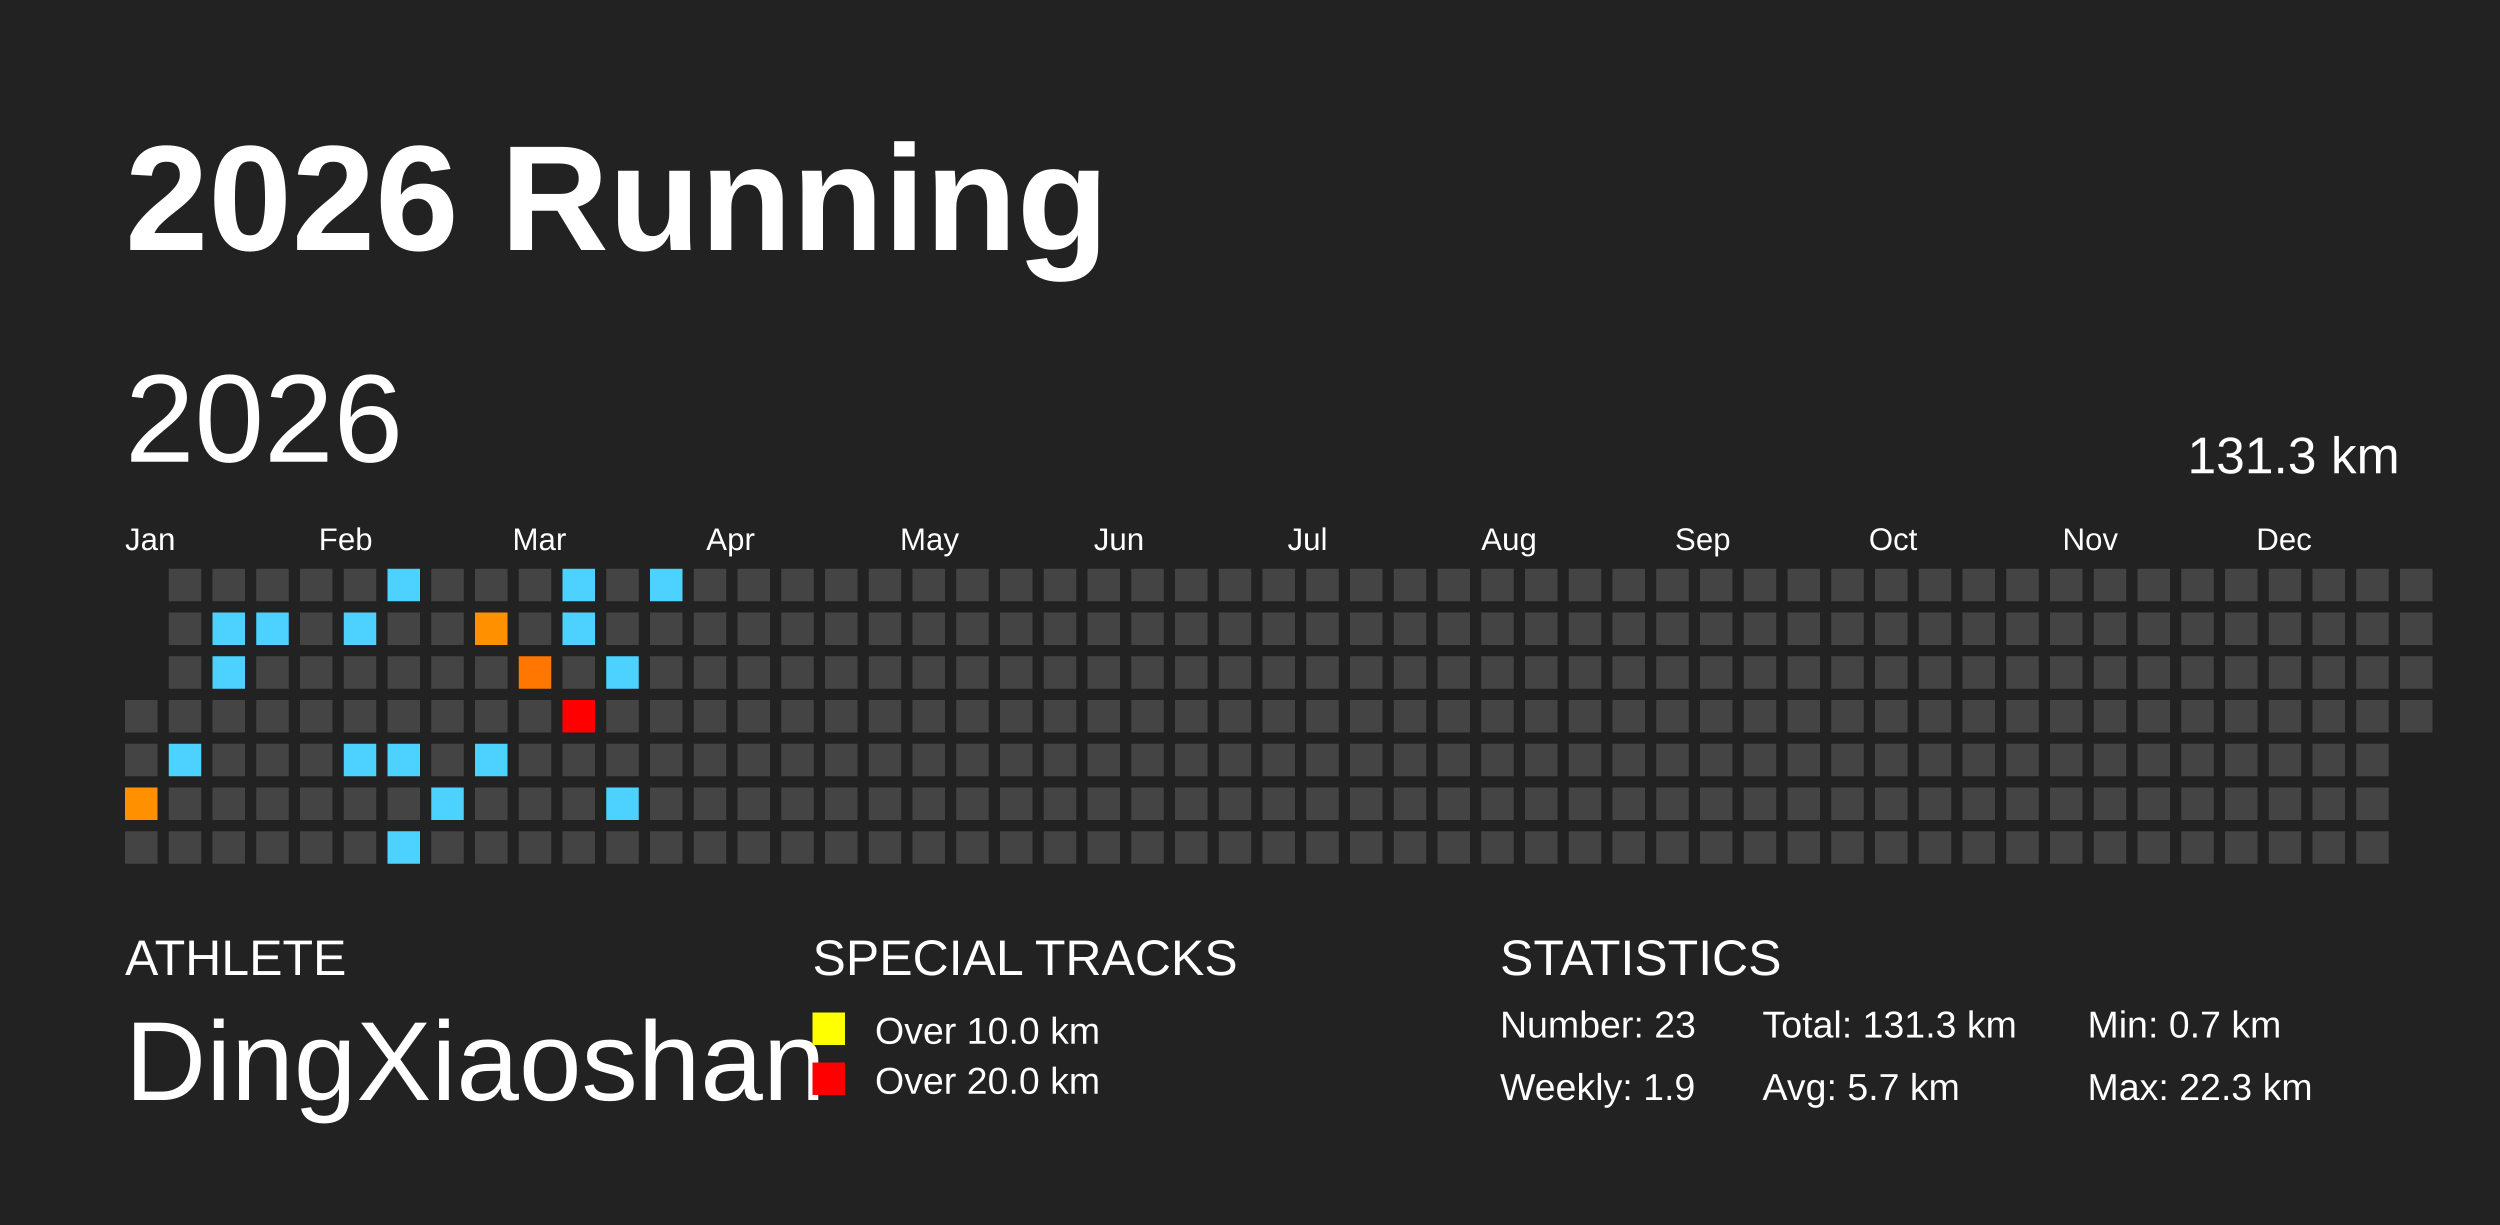
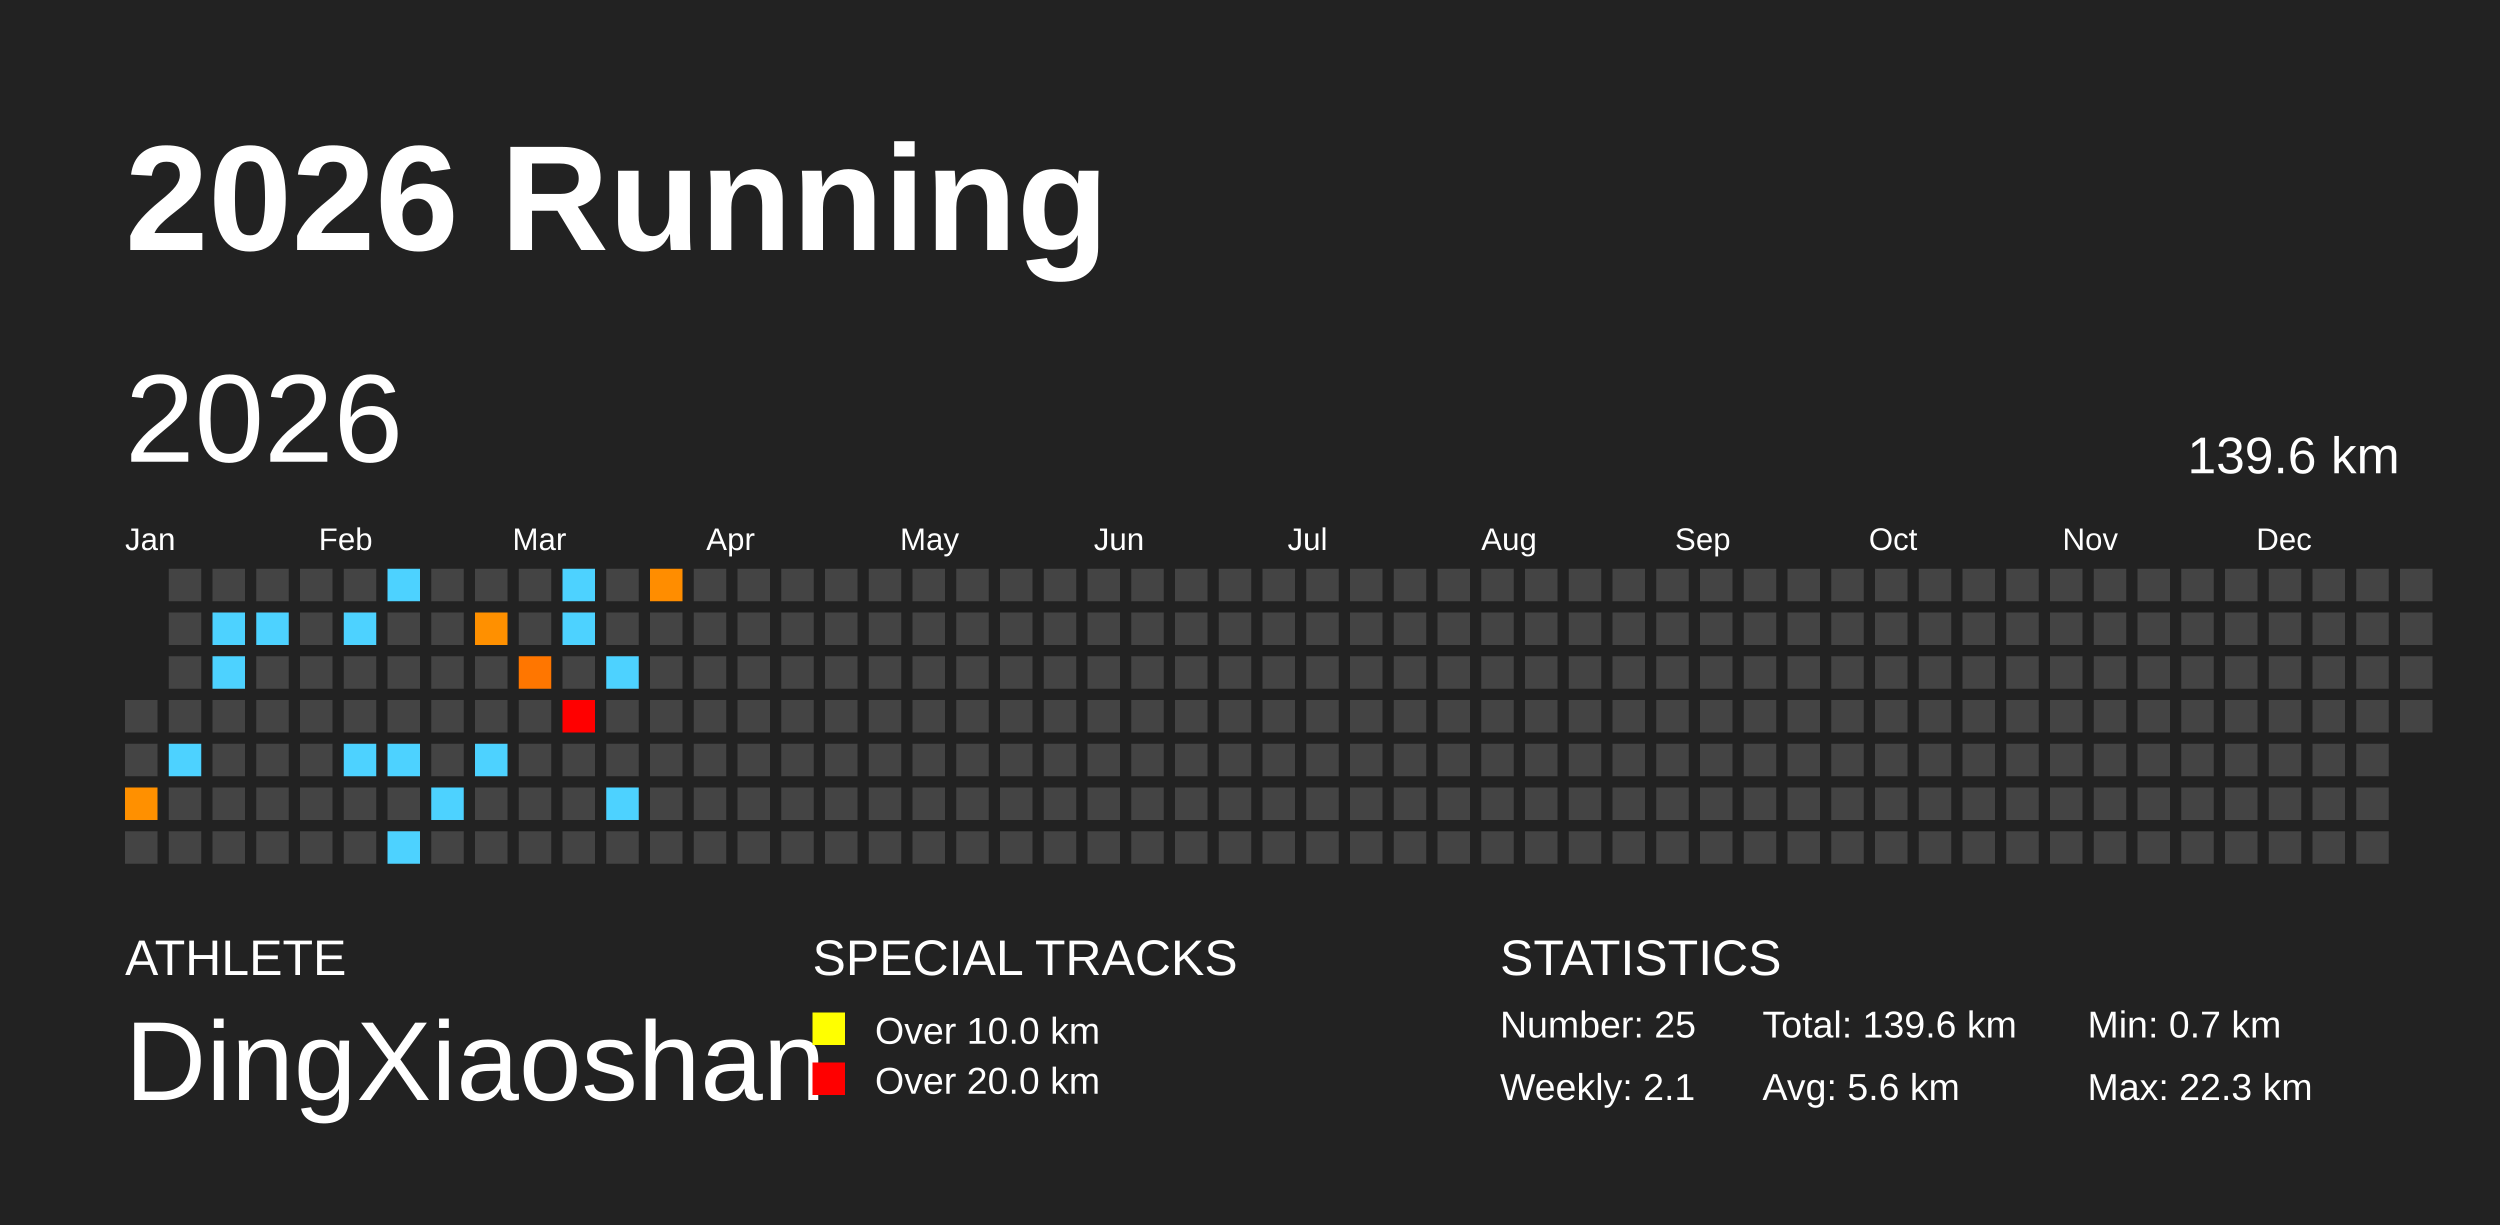
<svg xmlns="http://www.w3.org/2000/svg" baseProfile="full" height="98mm" version="1.1" viewBox="0,0,200,98" width="200mm">
  <defs />
  <rect fill="#222222" height="98" width="200" x="0" y="0" />
  <text fill="#FFFFFF" style="font-size:12px; font-family:Arial; font-weight:bold;" x="10" y="20">2026 Running</text>
  <text fill="#FFFFFF" style="font-size:4px; font-family:Arial" x="10" y="78">ATHLETE</text>
  <text fill="#FFFFFF" style="font-size:9px; font-family:Arial" x="10" y="88">DingXiaoshan</text>
  <text fill="#FFFFFF" style="font-size:4px; font-family:Arial" x="65" y="78">SPECIAL TRACKS</text>
  <rect fill="yellow" height="2.6" width="2.6" x="65" y="81" />
  <text fill="#FFFFFF" style="font-size:3px; font-family:Arial" x="70" y="83.5">Over 10.0 km</text>
  <rect fill="red" height="2.6" width="2.6" x="65" y="85" />
  <text fill="#FFFFFF" style="font-size:3px; font-family:Arial" x="70" y="87.5">Over 20.0 km</text>
  <text fill="#FFFFFF" style="font-size:4px; font-family:Arial" x="120" y="78">STATISTICS</text>
-   <text fill="#FFFFFF" style="font-size:3px; font-family:Arial" x="120" y="83">Number: 23</text>
-   <text fill="#FFFFFF" style="font-size:3px; font-family:Arial" x="120" y="88">Weekly: 1.9</text>
-   <text fill="#FFFFFF" style="font-size:3px; font-family:Arial" x="141" y="83">Total: 131.3 km</text>
-   <text fill="#FFFFFF" style="font-size:3px; font-family:Arial" x="141" y="88">Avg: 5.7 km</text>
+   <text fill="#FFFFFF" style="font-size:3px; font-family:Arial" x="120" y="83">Number: 25</text>
+   <text fill="#FFFFFF" style="font-size:3px; font-family:Arial" x="120" y="88">Weekly: 2.1</text>
+   <text fill="#FFFFFF" style="font-size:3px; font-family:Arial" x="141" y="83">Total: 139.6 km</text>
+   <text fill="#FFFFFF" style="font-size:3px; font-family:Arial" x="141" y="88">Avg: 5.6 km</text>
  <text fill="#FFFFFF" style="font-size:3px; font-family:Arial" x="167" y="83">Min: 0.7 km</text>
  <text fill="#FFFFFF" style="font-size:3px; font-family:Arial" x="167" y="88">Max: 22.3 km</text>
  <text dominant-baseline="hanging" fill="#FFFFFF" style="font-size:10.0px; font-family:Arial;" x="10" y="30">2026</text>
-   <text dominant-baseline="hanging" fill="#FFFFFF" style="font-size:4.125px; font-family:Arial;" x="175" y="35">131.3 km</text>
+   <text dominant-baseline="hanging" fill="#FFFFFF" style="font-size:4.125px; font-family:Arial;" x="175" y="35">139.6 km</text>
  <text fill="#FFFFFF" style="font-size:2.5px; font-family:Arial" x="10.0" y="44">Jan</text>
  <text fill="#FFFFFF" style="font-size:2.5px; font-family:Arial" x="25.5" y="44">Feb</text>
  <text fill="#FFFFFF" style="font-size:2.5px; font-family:Arial" x="41.0" y="44">Mar</text>
  <text fill="#FFFFFF" style="font-size:2.5px; font-family:Arial" x="56.5" y="44">Apr</text>
  <text fill="#FFFFFF" style="font-size:2.5px; font-family:Arial" x="72.0" y="44">May</text>
  <text fill="#FFFFFF" style="font-size:2.5px; font-family:Arial" x="87.5" y="44">Jun</text>
  <text fill="#FFFFFF" style="font-size:2.5px; font-family:Arial" x="103.0" y="44">Jul</text>
  <text fill="#FFFFFF" style="font-size:2.5px; font-family:Arial" x="118.5" y="44">Aug</text>
  <text fill="#FFFFFF" style="font-size:2.5px; font-family:Arial" x="134.0" y="44">Sep</text>
  <text fill="#FFFFFF" style="font-size:2.5px; font-family:Arial" x="149.5" y="44">Oct</text>
  <text fill="#FFFFFF" style="font-size:2.5px; font-family:Arial" x="165.0" y="44">Nov</text>
  <text fill="#FFFFFF" style="font-size:2.5px; font-family:Arial" x="180.5" y="44">Dec</text>
  <rect fill="#444444" height="2.6" width="2.6" x="10.0" y="56.0" />
  <rect fill="#444444" height="2.6" width="2.6" x="10.0" y="59.5" />
  <rect fill="#ff9000" height="2.6" width="2.6" x="10.0" y="63.0" />
  <rect fill="#444444" height="2.6" width="2.6" x="10.0" y="66.5" />
  <rect fill="#444444" height="2.6" width="2.6" x="13.5" y="45.5" />
  <rect fill="#444444" height="2.6" width="2.6" x="13.5" y="49.0" />
  <rect fill="#444444" height="2.6" width="2.6" x="13.5" y="52.5" />
  <rect fill="#444444" height="2.6" width="2.6" x="13.5" y="56.0" />
  <rect fill="#4dd2ff" height="2.6" width="2.6" x="13.5" y="59.5" />
  <rect fill="#444444" height="2.6" width="2.6" x="13.5" y="63.0" />
  <rect fill="#444444" height="2.6" width="2.6" x="13.5" y="66.5" />
  <rect fill="#444444" height="2.6" width="2.6" x="17.0" y="45.5" />
  <rect fill="#4dd2ff" height="2.6" width="2.6" x="17.0" y="49.0" />
  <rect fill="#4dd2ff" height="2.6" width="2.6" x="17.0" y="52.5" />
  <rect fill="#444444" height="2.6" width="2.6" x="17.0" y="56.0" />
  <rect fill="#444444" height="2.6" width="2.6" x="17.0" y="59.5" />
  <rect fill="#444444" height="2.6" width="2.6" x="17.0" y="63.0" />
  <rect fill="#444444" height="2.6" width="2.6" x="17.0" y="66.5" />
  <rect fill="#444444" height="2.6" width="2.6" x="20.5" y="45.5" />
  <rect fill="#4dd2ff" height="2.6" width="2.6" x="20.5" y="49.0" />
  <rect fill="#444444" height="2.6" width="2.6" x="20.5" y="52.5" />
  <rect fill="#444444" height="2.6" width="2.6" x="20.5" y="56.0" />
  <rect fill="#444444" height="2.6" width="2.6" x="20.5" y="59.5" />
  <rect fill="#444444" height="2.6" width="2.6" x="20.5" y="63.0" />
  <rect fill="#444444" height="2.6" width="2.6" x="20.5" y="66.5" />
  <rect fill="#444444" height="2.6" width="2.6" x="24.0" y="45.5" />
  <rect fill="#444444" height="2.6" width="2.6" x="24.0" y="49.0" />
  <rect fill="#444444" height="2.6" width="2.6" x="24.0" y="52.5" />
  <rect fill="#444444" height="2.6" width="2.6" x="24.0" y="56.0" />
  <rect fill="#444444" height="2.6" width="2.6" x="24.0" y="59.5" />
  <rect fill="#444444" height="2.6" width="2.6" x="24.0" y="63.0" />
  <rect fill="#444444" height="2.6" width="2.6" x="24.0" y="66.5" />
  <rect fill="#444444" height="2.6" width="2.6" x="27.5" y="45.5" />
  <rect fill="#4dd2ff" height="2.6" width="2.6" x="27.5" y="49.0" />
  <rect fill="#444444" height="2.6" width="2.6" x="27.5" y="52.5" />
  <rect fill="#444444" height="2.6" width="2.6" x="27.5" y="56.0" />
  <rect fill="#4dd2ff" height="2.6" width="2.6" x="27.5" y="59.5" />
  <rect fill="#444444" height="2.6" width="2.6" x="27.5" y="63.0" />
  <rect fill="#444444" height="2.6" width="2.6" x="27.5" y="66.5" />
  <rect fill="#4dd2ff" height="2.6" width="2.6" x="31.0" y="45.5" />
  <rect fill="#444444" height="2.6" width="2.6" x="31.0" y="49.0" />
  <rect fill="#444444" height="2.6" width="2.6" x="31.0" y="52.5" />
  <rect fill="#444444" height="2.6" width="2.6" x="31.0" y="56.0" />
  <rect fill="#4dd2ff" height="2.6" width="2.6" x="31.0" y="59.5" />
  <rect fill="#444444" height="2.6" width="2.6" x="31.0" y="63.0" />
  <rect fill="#4dd2ff" height="2.6" width="2.6" x="31.0" y="66.5" />
  <rect fill="#444444" height="2.6" width="2.6" x="34.5" y="45.5" />
  <rect fill="#444444" height="2.6" width="2.6" x="34.5" y="49.0" />
  <rect fill="#444444" height="2.6" width="2.6" x="34.5" y="52.5" />
  <rect fill="#444444" height="2.6" width="2.6" x="34.5" y="56.0" />
  <rect fill="#444444" height="2.6" width="2.6" x="34.5" y="59.5" />
  <rect fill="#4dd2ff" height="2.6" width="2.6" x="34.5" y="63.0" />
  <rect fill="#444444" height="2.6" width="2.6" x="34.5" y="66.5" />
  <rect fill="#444444" height="2.6" width="2.6" x="38.0" y="45.5" />
  <rect fill="#ff9000" height="2.6" width="2.6" x="38.0" y="49.0" />
  <rect fill="#444444" height="2.6" width="2.6" x="38.0" y="52.5" />
  <rect fill="#444444" height="2.6" width="2.6" x="38.0" y="56.0" />
  <rect fill="#4dd2ff" height="2.6" width="2.6" x="38.0" y="59.5" />
  <rect fill="#444444" height="2.6" width="2.6" x="38.0" y="63.0" />
  <rect fill="#444444" height="2.6" width="2.6" x="38.0" y="66.5" />
  <rect fill="#444444" height="2.6" width="2.6" x="41.5" y="45.5" />
  <rect fill="#444444" height="2.6" width="2.6" x="41.5" y="49.0" />
  <rect fill="#ff7600" height="2.6" width="2.6" x="41.5" y="52.5" />
  <rect fill="#444444" height="2.6" width="2.6" x="41.5" y="56.0" />
  <rect fill="#444444" height="2.6" width="2.6" x="41.5" y="59.5" />
  <rect fill="#444444" height="2.6" width="2.6" x="41.5" y="63.0" />
  <rect fill="#444444" height="2.6" width="2.6" x="41.5" y="66.5" />
  <rect fill="#4dd2ff" height="2.6" width="2.6" x="45.0" y="45.5" />
  <rect fill="#4dd2ff" height="2.6" width="2.6" x="45.0" y="49.0" />
  <rect fill="#444444" height="2.6" width="2.6" x="45.0" y="52.5" />
  <rect fill="red" height="2.6" width="2.6" x="45.0" y="56.0" />
  <rect fill="#444444" height="2.6" width="2.6" x="45.0" y="59.5" />
  <rect fill="#444444" height="2.6" width="2.6" x="45.0" y="63.0" />
  <rect fill="#444444" height="2.6" width="2.6" x="45.0" y="66.5" />
  <rect fill="#444444" height="2.6" width="2.6" x="48.5" y="45.5" />
  <rect fill="#444444" height="2.6" width="2.6" x="48.5" y="49.0" />
  <rect fill="#4dd2ff" height="2.6" width="2.6" x="48.5" y="52.5" />
  <rect fill="#444444" height="2.6" width="2.6" x="48.5" y="56.0" />
  <rect fill="#444444" height="2.6" width="2.6" x="48.5" y="59.5" />
  <rect fill="#4dd2ff" height="2.6" width="2.6" x="48.5" y="63.0" />
  <rect fill="#444444" height="2.6" width="2.6" x="48.5" y="66.5" />
-   <rect fill="#4dd2ff" height="2.6" width="2.6" x="52.0" y="45.5" />
+   <rect fill="#ff8d00" height="2.6" width="2.6" x="52.0" y="45.5" />
  <rect fill="#444444" height="2.6" width="2.6" x="52.0" y="49.0" />
  <rect fill="#444444" height="2.6" width="2.6" x="52.0" y="52.5" />
  <rect fill="#444444" height="2.6" width="2.6" x="52.0" y="56.0" />
  <rect fill="#444444" height="2.6" width="2.6" x="52.0" y="59.5" />
  <rect fill="#444444" height="2.6" width="2.6" x="52.0" y="63.0" />
  <rect fill="#444444" height="2.6" width="2.6" x="52.0" y="66.5" />
  <rect fill="#444444" height="2.6" width="2.6" x="55.5" y="45.5" />
  <rect fill="#444444" height="2.6" width="2.6" x="55.5" y="49.0" />
  <rect fill="#444444" height="2.6" width="2.6" x="55.5" y="52.5" />
  <rect fill="#444444" height="2.6" width="2.6" x="55.5" y="56.0" />
  <rect fill="#444444" height="2.6" width="2.6" x="55.5" y="59.5" />
  <rect fill="#444444" height="2.6" width="2.6" x="55.5" y="63.0" />
  <rect fill="#444444" height="2.6" width="2.6" x="55.5" y="66.5" />
  <rect fill="#444444" height="2.6" width="2.6" x="59.0" y="45.5" />
  <rect fill="#444444" height="2.6" width="2.6" x="59.0" y="49.0" />
  <rect fill="#444444" height="2.6" width="2.6" x="59.0" y="52.5" />
  <rect fill="#444444" height="2.6" width="2.6" x="59.0" y="56.0" />
  <rect fill="#444444" height="2.6" width="2.6" x="59.0" y="59.5" />
  <rect fill="#444444" height="2.6" width="2.6" x="59.0" y="63.0" />
  <rect fill="#444444" height="2.6" width="2.6" x="59.0" y="66.5" />
  <rect fill="#444444" height="2.6" width="2.6" x="62.5" y="45.5" />
  <rect fill="#444444" height="2.6" width="2.6" x="62.5" y="49.0" />
  <rect fill="#444444" height="2.6" width="2.6" x="62.5" y="52.5" />
  <rect fill="#444444" height="2.6" width="2.6" x="62.5" y="56.0" />
  <rect fill="#444444" height="2.6" width="2.6" x="62.5" y="59.5" />
  <rect fill="#444444" height="2.6" width="2.6" x="62.5" y="63.0" />
  <rect fill="#444444" height="2.6" width="2.6" x="62.5" y="66.5" />
  <rect fill="#444444" height="2.6" width="2.6" x="66.0" y="45.5" />
  <rect fill="#444444" height="2.6" width="2.6" x="66.0" y="49.0" />
  <rect fill="#444444" height="2.6" width="2.6" x="66.0" y="52.5" />
  <rect fill="#444444" height="2.6" width="2.6" x="66.0" y="56.0" />
  <rect fill="#444444" height="2.6" width="2.6" x="66.0" y="59.5" />
  <rect fill="#444444" height="2.6" width="2.6" x="66.0" y="63.0" />
  <rect fill="#444444" height="2.6" width="2.6" x="66.0" y="66.5" />
  <rect fill="#444444" height="2.6" width="2.6" x="69.5" y="45.5" />
  <rect fill="#444444" height="2.6" width="2.6" x="69.5" y="49.0" />
  <rect fill="#444444" height="2.6" width="2.6" x="69.5" y="52.5" />
  <rect fill="#444444" height="2.6" width="2.6" x="69.5" y="56.0" />
  <rect fill="#444444" height="2.6" width="2.6" x="69.5" y="59.5" />
  <rect fill="#444444" height="2.6" width="2.6" x="69.5" y="63.0" />
  <rect fill="#444444" height="2.6" width="2.6" x="69.5" y="66.5" />
  <rect fill="#444444" height="2.6" width="2.6" x="73.0" y="45.5" />
  <rect fill="#444444" height="2.6" width="2.6" x="73.0" y="49.0" />
  <rect fill="#444444" height="2.6" width="2.6" x="73.0" y="52.5" />
  <rect fill="#444444" height="2.6" width="2.6" x="73.0" y="56.0" />
  <rect fill="#444444" height="2.6" width="2.6" x="73.0" y="59.5" />
  <rect fill="#444444" height="2.6" width="2.6" x="73.0" y="63.0" />
  <rect fill="#444444" height="2.6" width="2.6" x="73.0" y="66.5" />
  <rect fill="#444444" height="2.6" width="2.6" x="76.5" y="45.5" />
  <rect fill="#444444" height="2.6" width="2.6" x="76.5" y="49.0" />
  <rect fill="#444444" height="2.6" width="2.6" x="76.5" y="52.5" />
  <rect fill="#444444" height="2.6" width="2.6" x="76.5" y="56.0" />
  <rect fill="#444444" height="2.6" width="2.6" x="76.5" y="59.5" />
  <rect fill="#444444" height="2.6" width="2.6" x="76.5" y="63.0" />
  <rect fill="#444444" height="2.6" width="2.6" x="76.5" y="66.5" />
  <rect fill="#444444" height="2.6" width="2.6" x="80.0" y="45.5" />
  <rect fill="#444444" height="2.6" width="2.6" x="80.0" y="49.0" />
  <rect fill="#444444" height="2.6" width="2.6" x="80.0" y="52.5" />
  <rect fill="#444444" height="2.6" width="2.6" x="80.0" y="56.0" />
  <rect fill="#444444" height="2.6" width="2.6" x="80.0" y="59.5" />
  <rect fill="#444444" height="2.6" width="2.6" x="80.0" y="63.0" />
  <rect fill="#444444" height="2.6" width="2.6" x="80.0" y="66.5" />
  <rect fill="#444444" height="2.6" width="2.6" x="83.5" y="45.5" />
  <rect fill="#444444" height="2.6" width="2.6" x="83.5" y="49.0" />
  <rect fill="#444444" height="2.6" width="2.6" x="83.5" y="52.5" />
  <rect fill="#444444" height="2.6" width="2.6" x="83.5" y="56.0" />
  <rect fill="#444444" height="2.6" width="2.6" x="83.5" y="59.5" />
  <rect fill="#444444" height="2.6" width="2.6" x="83.5" y="63.0" />
  <rect fill="#444444" height="2.6" width="2.6" x="83.5" y="66.5" />
  <rect fill="#444444" height="2.6" width="2.6" x="87.0" y="45.5" />
  <rect fill="#444444" height="2.6" width="2.6" x="87.0" y="49.0" />
  <rect fill="#444444" height="2.6" width="2.6" x="87.0" y="52.5" />
  <rect fill="#444444" height="2.6" width="2.6" x="87.0" y="56.0" />
  <rect fill="#444444" height="2.6" width="2.6" x="87.0" y="59.5" />
  <rect fill="#444444" height="2.6" width="2.6" x="87.0" y="63.0" />
  <rect fill="#444444" height="2.6" width="2.6" x="87.0" y="66.5" />
  <rect fill="#444444" height="2.6" width="2.6" x="90.5" y="45.5" />
  <rect fill="#444444" height="2.6" width="2.6" x="90.5" y="49.0" />
  <rect fill="#444444" height="2.6" width="2.6" x="90.5" y="52.5" />
  <rect fill="#444444" height="2.6" width="2.6" x="90.5" y="56.0" />
  <rect fill="#444444" height="2.6" width="2.6" x="90.5" y="59.5" />
  <rect fill="#444444" height="2.6" width="2.6" x="90.5" y="63.0" />
  <rect fill="#444444" height="2.6" width="2.6" x="90.5" y="66.5" />
  <rect fill="#444444" height="2.6" width="2.6" x="94.0" y="45.5" />
  <rect fill="#444444" height="2.6" width="2.6" x="94.0" y="49.0" />
  <rect fill="#444444" height="2.6" width="2.6" x="94.0" y="52.5" />
  <rect fill="#444444" height="2.6" width="2.6" x="94.0" y="56.0" />
  <rect fill="#444444" height="2.6" width="2.6" x="94.0" y="59.5" />
  <rect fill="#444444" height="2.6" width="2.6" x="94.0" y="63.0" />
  <rect fill="#444444" height="2.6" width="2.6" x="94.0" y="66.5" />
  <rect fill="#444444" height="2.6" width="2.6" x="97.5" y="45.5" />
  <rect fill="#444444" height="2.6" width="2.6" x="97.5" y="49.0" />
  <rect fill="#444444" height="2.6" width="2.6" x="97.5" y="52.5" />
  <rect fill="#444444" height="2.6" width="2.6" x="97.5" y="56.0" />
  <rect fill="#444444" height="2.6" width="2.6" x="97.5" y="59.5" />
  <rect fill="#444444" height="2.6" width="2.6" x="97.5" y="63.0" />
  <rect fill="#444444" height="2.6" width="2.6" x="97.5" y="66.5" />
  <rect fill="#444444" height="2.6" width="2.6" x="101.0" y="45.5" />
  <rect fill="#444444" height="2.6" width="2.6" x="101.0" y="49.0" />
  <rect fill="#444444" height="2.6" width="2.6" x="101.0" y="52.5" />
  <rect fill="#444444" height="2.6" width="2.6" x="101.0" y="56.0" />
  <rect fill="#444444" height="2.6" width="2.6" x="101.0" y="59.5" />
  <rect fill="#444444" height="2.6" width="2.6" x="101.0" y="63.0" />
  <rect fill="#444444" height="2.6" width="2.6" x="101.0" y="66.5" />
  <rect fill="#444444" height="2.6" width="2.6" x="104.5" y="45.5" />
  <rect fill="#444444" height="2.6" width="2.6" x="104.5" y="49.0" />
  <rect fill="#444444" height="2.6" width="2.6" x="104.5" y="52.5" />
  <rect fill="#444444" height="2.6" width="2.6" x="104.5" y="56.0" />
  <rect fill="#444444" height="2.6" width="2.6" x="104.5" y="59.5" />
  <rect fill="#444444" height="2.6" width="2.6" x="104.5" y="63.0" />
  <rect fill="#444444" height="2.6" width="2.6" x="104.5" y="66.5" />
  <rect fill="#444444" height="2.6" width="2.6" x="108.0" y="45.5" />
  <rect fill="#444444" height="2.6" width="2.6" x="108.0" y="49.0" />
  <rect fill="#444444" height="2.6" width="2.6" x="108.0" y="52.5" />
  <rect fill="#444444" height="2.6" width="2.6" x="108.0" y="56.0" />
  <rect fill="#444444" height="2.6" width="2.6" x="108.0" y="59.5" />
  <rect fill="#444444" height="2.6" width="2.6" x="108.0" y="63.0" />
  <rect fill="#444444" height="2.6" width="2.6" x="108.0" y="66.5" />
  <rect fill="#444444" height="2.6" width="2.6" x="111.5" y="45.5" />
  <rect fill="#444444" height="2.6" width="2.6" x="111.5" y="49.0" />
  <rect fill="#444444" height="2.6" width="2.6" x="111.5" y="52.5" />
  <rect fill="#444444" height="2.6" width="2.6" x="111.5" y="56.0" />
  <rect fill="#444444" height="2.6" width="2.6" x="111.5" y="59.5" />
  <rect fill="#444444" height="2.6" width="2.6" x="111.5" y="63.0" />
  <rect fill="#444444" height="2.6" width="2.6" x="111.5" y="66.5" />
  <rect fill="#444444" height="2.6" width="2.6" x="115.0" y="45.5" />
  <rect fill="#444444" height="2.6" width="2.6" x="115.0" y="49.0" />
  <rect fill="#444444" height="2.6" width="2.6" x="115.0" y="52.5" />
  <rect fill="#444444" height="2.6" width="2.6" x="115.0" y="56.0" />
  <rect fill="#444444" height="2.6" width="2.6" x="115.0" y="59.5" />
  <rect fill="#444444" height="2.6" width="2.6" x="115.0" y="63.0" />
  <rect fill="#444444" height="2.6" width="2.6" x="115.0" y="66.5" />
  <rect fill="#444444" height="2.6" width="2.6" x="118.5" y="45.5" />
  <rect fill="#444444" height="2.6" width="2.6" x="118.5" y="49.0" />
  <rect fill="#444444" height="2.6" width="2.6" x="118.5" y="52.5" />
  <rect fill="#444444" height="2.6" width="2.6" x="118.5" y="56.0" />
  <rect fill="#444444" height="2.6" width="2.6" x="118.5" y="59.5" />
  <rect fill="#444444" height="2.6" width="2.6" x="118.5" y="63.0" />
  <rect fill="#444444" height="2.6" width="2.6" x="118.5" y="66.5" />
  <rect fill="#444444" height="2.6" width="2.6" x="122.0" y="45.5" />
  <rect fill="#444444" height="2.6" width="2.6" x="122.0" y="49.0" />
  <rect fill="#444444" height="2.6" width="2.6" x="122.0" y="52.5" />
  <rect fill="#444444" height="2.6" width="2.6" x="122.0" y="56.0" />
  <rect fill="#444444" height="2.6" width="2.6" x="122.0" y="59.5" />
  <rect fill="#444444" height="2.6" width="2.6" x="122.0" y="63.0" />
  <rect fill="#444444" height="2.6" width="2.6" x="122.0" y="66.5" />
  <rect fill="#444444" height="2.6" width="2.6" x="125.5" y="45.5" />
  <rect fill="#444444" height="2.6" width="2.6" x="125.5" y="49.0" />
  <rect fill="#444444" height="2.6" width="2.6" x="125.5" y="52.5" />
  <rect fill="#444444" height="2.6" width="2.6" x="125.5" y="56.0" />
  <rect fill="#444444" height="2.6" width="2.6" x="125.5" y="59.5" />
  <rect fill="#444444" height="2.6" width="2.6" x="125.5" y="63.0" />
  <rect fill="#444444" height="2.6" width="2.6" x="125.5" y="66.5" />
  <rect fill="#444444" height="2.6" width="2.6" x="129.0" y="45.5" />
  <rect fill="#444444" height="2.6" width="2.6" x="129.0" y="49.0" />
  <rect fill="#444444" height="2.6" width="2.6" x="129.0" y="52.5" />
  <rect fill="#444444" height="2.6" width="2.6" x="129.0" y="56.0" />
  <rect fill="#444444" height="2.6" width="2.6" x="129.0" y="59.5" />
  <rect fill="#444444" height="2.6" width="2.6" x="129.0" y="63.0" />
  <rect fill="#444444" height="2.6" width="2.6" x="129.0" y="66.5" />
  <rect fill="#444444" height="2.6" width="2.6" x="132.5" y="45.5" />
  <rect fill="#444444" height="2.6" width="2.6" x="132.5" y="49.0" />
  <rect fill="#444444" height="2.6" width="2.6" x="132.5" y="52.5" />
  <rect fill="#444444" height="2.6" width="2.6" x="132.5" y="56.0" />
  <rect fill="#444444" height="2.6" width="2.6" x="132.5" y="59.5" />
  <rect fill="#444444" height="2.6" width="2.6" x="132.5" y="63.0" />
  <rect fill="#444444" height="2.6" width="2.6" x="132.5" y="66.5" />
  <rect fill="#444444" height="2.6" width="2.6" x="136.0" y="45.5" />
  <rect fill="#444444" height="2.6" width="2.6" x="136.0" y="49.0" />
  <rect fill="#444444" height="2.6" width="2.6" x="136.0" y="52.5" />
  <rect fill="#444444" height="2.6" width="2.6" x="136.0" y="56.0" />
  <rect fill="#444444" height="2.6" width="2.6" x="136.0" y="59.5" />
  <rect fill="#444444" height="2.6" width="2.6" x="136.0" y="63.0" />
  <rect fill="#444444" height="2.6" width="2.6" x="136.0" y="66.5" />
  <rect fill="#444444" height="2.6" width="2.6" x="139.5" y="45.5" />
  <rect fill="#444444" height="2.6" width="2.6" x="139.5" y="49.0" />
  <rect fill="#444444" height="2.6" width="2.6" x="139.5" y="52.5" />
  <rect fill="#444444" height="2.6" width="2.6" x="139.5" y="56.0" />
  <rect fill="#444444" height="2.6" width="2.6" x="139.5" y="59.5" />
  <rect fill="#444444" height="2.6" width="2.6" x="139.5" y="63.0" />
  <rect fill="#444444" height="2.6" width="2.6" x="139.5" y="66.5" />
  <rect fill="#444444" height="2.6" width="2.6" x="143.0" y="45.5" />
  <rect fill="#444444" height="2.6" width="2.6" x="143.0" y="49.0" />
  <rect fill="#444444" height="2.6" width="2.6" x="143.0" y="52.5" />
  <rect fill="#444444" height="2.6" width="2.6" x="143.0" y="56.0" />
  <rect fill="#444444" height="2.6" width="2.6" x="143.0" y="59.5" />
  <rect fill="#444444" height="2.6" width="2.6" x="143.0" y="63.0" />
  <rect fill="#444444" height="2.6" width="2.6" x="143.0" y="66.5" />
  <rect fill="#444444" height="2.6" width="2.6" x="146.5" y="45.5" />
  <rect fill="#444444" height="2.6" width="2.6" x="146.5" y="49.0" />
  <rect fill="#444444" height="2.6" width="2.6" x="146.5" y="52.5" />
  <rect fill="#444444" height="2.6" width="2.6" x="146.5" y="56.0" />
  <rect fill="#444444" height="2.6" width="2.6" x="146.5" y="59.5" />
  <rect fill="#444444" height="2.6" width="2.6" x="146.5" y="63.0" />
  <rect fill="#444444" height="2.6" width="2.6" x="146.5" y="66.5" />
  <rect fill="#444444" height="2.6" width="2.6" x="150.0" y="45.5" />
  <rect fill="#444444" height="2.6" width="2.6" x="150.0" y="49.0" />
  <rect fill="#444444" height="2.6" width="2.6" x="150.0" y="52.5" />
  <rect fill="#444444" height="2.6" width="2.6" x="150.0" y="56.0" />
  <rect fill="#444444" height="2.6" width="2.6" x="150.0" y="59.5" />
  <rect fill="#444444" height="2.6" width="2.6" x="150.0" y="63.0" />
  <rect fill="#444444" height="2.6" width="2.6" x="150.0" y="66.5" />
  <rect fill="#444444" height="2.6" width="2.6" x="153.5" y="45.5" />
  <rect fill="#444444" height="2.6" width="2.6" x="153.5" y="49.0" />
  <rect fill="#444444" height="2.6" width="2.6" x="153.5" y="52.5" />
  <rect fill="#444444" height="2.6" width="2.6" x="153.5" y="56.0" />
  <rect fill="#444444" height="2.6" width="2.6" x="153.5" y="59.5" />
  <rect fill="#444444" height="2.6" width="2.6" x="153.5" y="63.0" />
  <rect fill="#444444" height="2.6" width="2.6" x="153.5" y="66.5" />
  <rect fill="#444444" height="2.6" width="2.6" x="157.0" y="45.5" />
  <rect fill="#444444" height="2.6" width="2.6" x="157.0" y="49.0" />
  <rect fill="#444444" height="2.6" width="2.6" x="157.0" y="52.5" />
  <rect fill="#444444" height="2.6" width="2.6" x="157.0" y="56.0" />
  <rect fill="#444444" height="2.6" width="2.6" x="157.0" y="59.5" />
  <rect fill="#444444" height="2.6" width="2.6" x="157.0" y="63.0" />
  <rect fill="#444444" height="2.6" width="2.6" x="157.0" y="66.5" />
  <rect fill="#444444" height="2.6" width="2.6" x="160.5" y="45.5" />
  <rect fill="#444444" height="2.6" width="2.6" x="160.5" y="49.0" />
  <rect fill="#444444" height="2.6" width="2.6" x="160.5" y="52.5" />
  <rect fill="#444444" height="2.6" width="2.6" x="160.5" y="56.0" />
  <rect fill="#444444" height="2.6" width="2.6" x="160.5" y="59.5" />
  <rect fill="#444444" height="2.6" width="2.6" x="160.5" y="63.0" />
  <rect fill="#444444" height="2.6" width="2.6" x="160.5" y="66.5" />
  <rect fill="#444444" height="2.6" width="2.6" x="164.0" y="45.5" />
  <rect fill="#444444" height="2.6" width="2.6" x="164.0" y="49.0" />
  <rect fill="#444444" height="2.6" width="2.6" x="164.0" y="52.5" />
  <rect fill="#444444" height="2.6" width="2.6" x="164.0" y="56.0" />
  <rect fill="#444444" height="2.6" width="2.6" x="164.0" y="59.5" />
  <rect fill="#444444" height="2.6" width="2.6" x="164.0" y="63.0" />
  <rect fill="#444444" height="2.6" width="2.6" x="164.0" y="66.5" />
  <rect fill="#444444" height="2.6" width="2.6" x="167.5" y="45.5" />
  <rect fill="#444444" height="2.6" width="2.6" x="167.5" y="49.0" />
  <rect fill="#444444" height="2.6" width="2.6" x="167.5" y="52.5" />
  <rect fill="#444444" height="2.6" width="2.6" x="167.5" y="56.0" />
  <rect fill="#444444" height="2.6" width="2.6" x="167.5" y="59.5" />
  <rect fill="#444444" height="2.6" width="2.6" x="167.5" y="63.0" />
  <rect fill="#444444" height="2.6" width="2.6" x="167.5" y="66.5" />
  <rect fill="#444444" height="2.6" width="2.6" x="171.0" y="45.5" />
  <rect fill="#444444" height="2.6" width="2.6" x="171.0" y="49.0" />
  <rect fill="#444444" height="2.6" width="2.6" x="171.0" y="52.5" />
  <rect fill="#444444" height="2.6" width="2.6" x="171.0" y="56.0" />
  <rect fill="#444444" height="2.6" width="2.6" x="171.0" y="59.5" />
  <rect fill="#444444" height="2.6" width="2.6" x="171.0" y="63.0" />
  <rect fill="#444444" height="2.6" width="2.6" x="171.0" y="66.5" />
  <rect fill="#444444" height="2.6" width="2.6" x="174.5" y="45.5" />
  <rect fill="#444444" height="2.6" width="2.6" x="174.5" y="49.0" />
  <rect fill="#444444" height="2.6" width="2.6" x="174.5" y="52.5" />
  <rect fill="#444444" height="2.6" width="2.6" x="174.5" y="56.0" />
  <rect fill="#444444" height="2.6" width="2.6" x="174.5" y="59.5" />
  <rect fill="#444444" height="2.6" width="2.6" x="174.5" y="63.0" />
  <rect fill="#444444" height="2.6" width="2.6" x="174.5" y="66.5" />
  <rect fill="#444444" height="2.6" width="2.6" x="178.0" y="45.5" />
  <rect fill="#444444" height="2.6" width="2.6" x="178.0" y="49.0" />
  <rect fill="#444444" height="2.6" width="2.6" x="178.0" y="52.5" />
  <rect fill="#444444" height="2.6" width="2.6" x="178.0" y="56.0" />
  <rect fill="#444444" height="2.6" width="2.6" x="178.0" y="59.5" />
  <rect fill="#444444" height="2.6" width="2.6" x="178.0" y="63.0" />
  <rect fill="#444444" height="2.6" width="2.6" x="178.0" y="66.5" />
  <rect fill="#444444" height="2.6" width="2.6" x="181.5" y="45.5" />
  <rect fill="#444444" height="2.6" width="2.6" x="181.5" y="49.0" />
  <rect fill="#444444" height="2.6" width="2.6" x="181.5" y="52.5" />
  <rect fill="#444444" height="2.6" width="2.6" x="181.5" y="56.0" />
  <rect fill="#444444" height="2.6" width="2.6" x="181.5" y="59.5" />
  <rect fill="#444444" height="2.6" width="2.6" x="181.5" y="63.0" />
  <rect fill="#444444" height="2.6" width="2.6" x="181.5" y="66.5" />
  <rect fill="#444444" height="2.6" width="2.6" x="185.0" y="45.5" />
  <rect fill="#444444" height="2.6" width="2.6" x="185.0" y="49.0" />
  <rect fill="#444444" height="2.6" width="2.6" x="185.0" y="52.5" />
  <rect fill="#444444" height="2.6" width="2.6" x="185.0" y="56.0" />
  <rect fill="#444444" height="2.6" width="2.6" x="185.0" y="59.5" />
  <rect fill="#444444" height="2.6" width="2.6" x="185.0" y="63.0" />
  <rect fill="#444444" height="2.6" width="2.6" x="185.0" y="66.5" />
  <rect fill="#444444" height="2.6" width="2.6" x="188.5" y="45.5" />
  <rect fill="#444444" height="2.6" width="2.6" x="188.5" y="49.0" />
  <rect fill="#444444" height="2.6" width="2.6" x="188.5" y="52.5" />
  <rect fill="#444444" height="2.6" width="2.6" x="188.5" y="56.0" />
  <rect fill="#444444" height="2.6" width="2.6" x="188.5" y="59.5" />
  <rect fill="#444444" height="2.6" width="2.6" x="188.5" y="63.0" />
  <rect fill="#444444" height="2.6" width="2.6" x="188.5" y="66.5" />
  <rect fill="#444444" height="2.6" width="2.6" x="192.0" y="45.5" />
  <rect fill="#444444" height="2.6" width="2.6" x="192.0" y="49.0" />
  <rect fill="#444444" height="2.6" width="2.6" x="192.0" y="52.5" />
  <rect fill="#444444" height="2.6" width="2.6" x="192.0" y="56.0" />
</svg>
